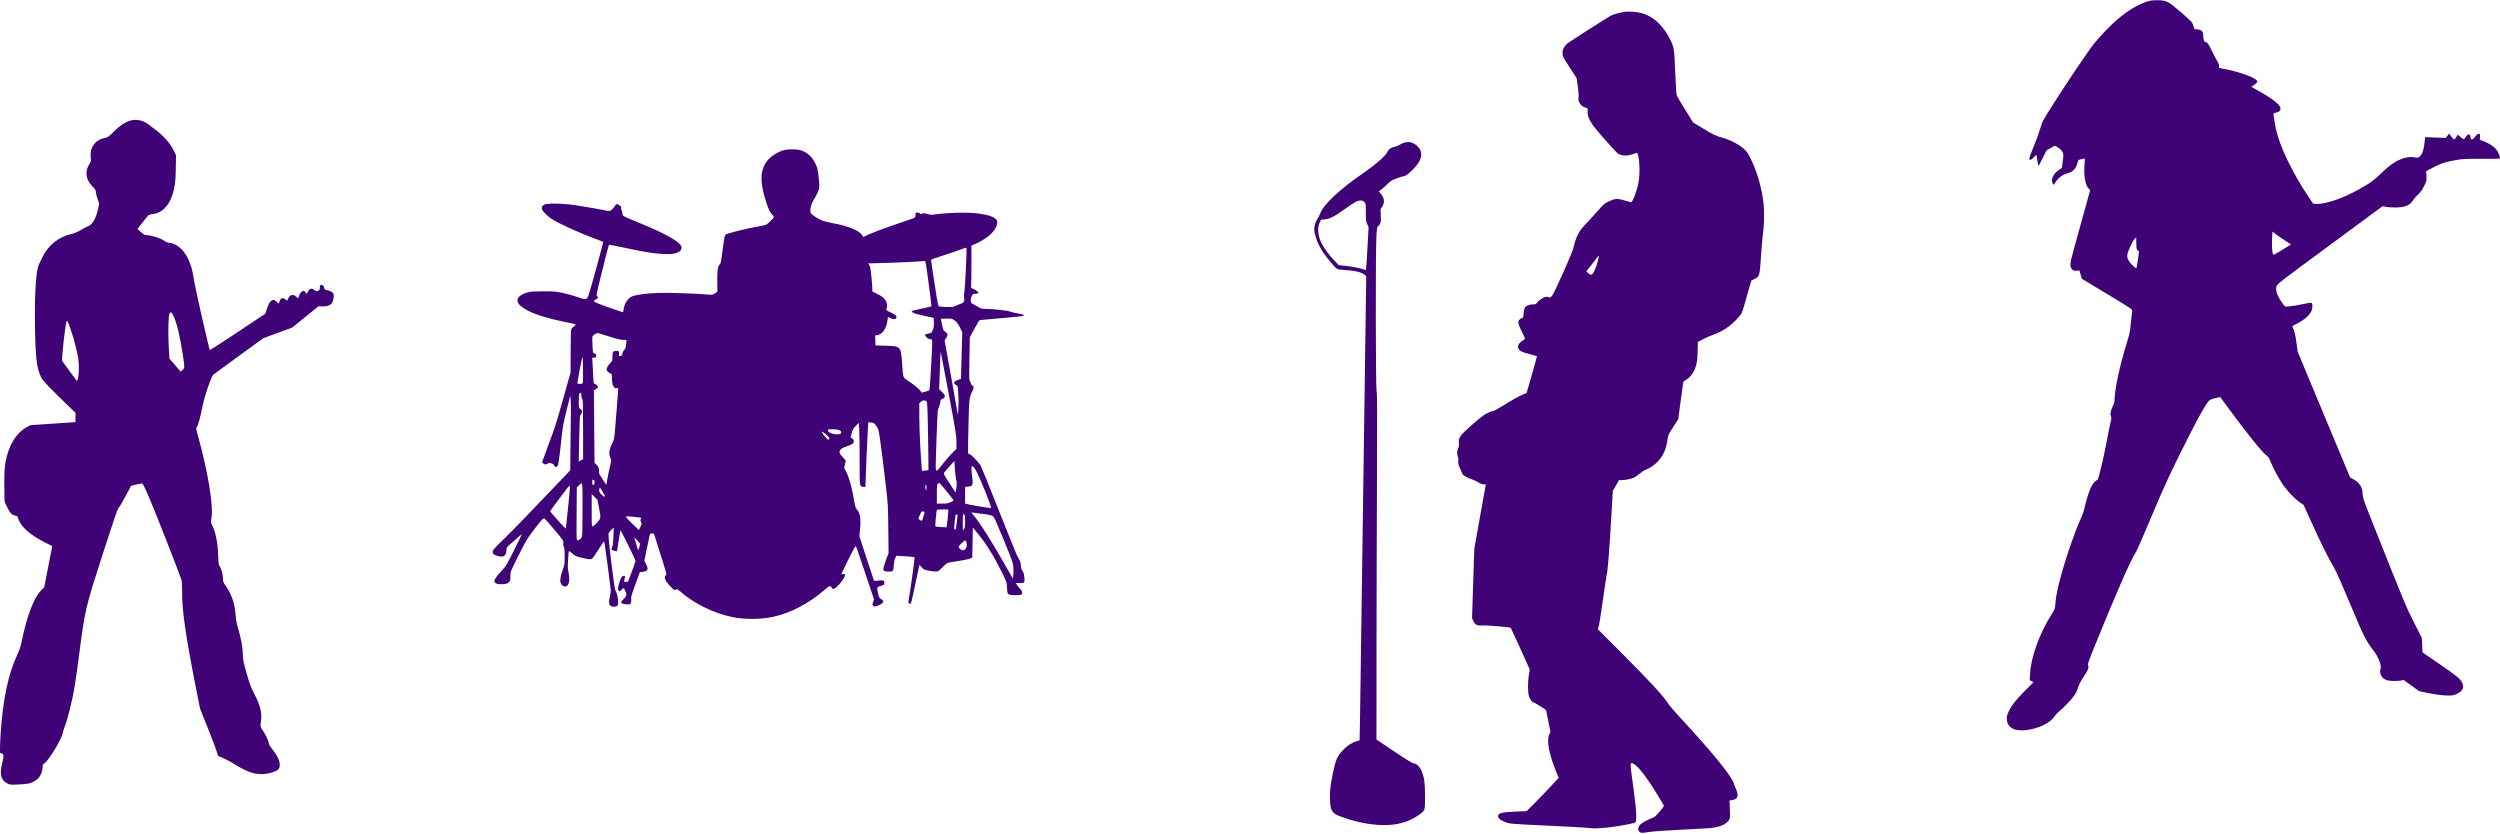
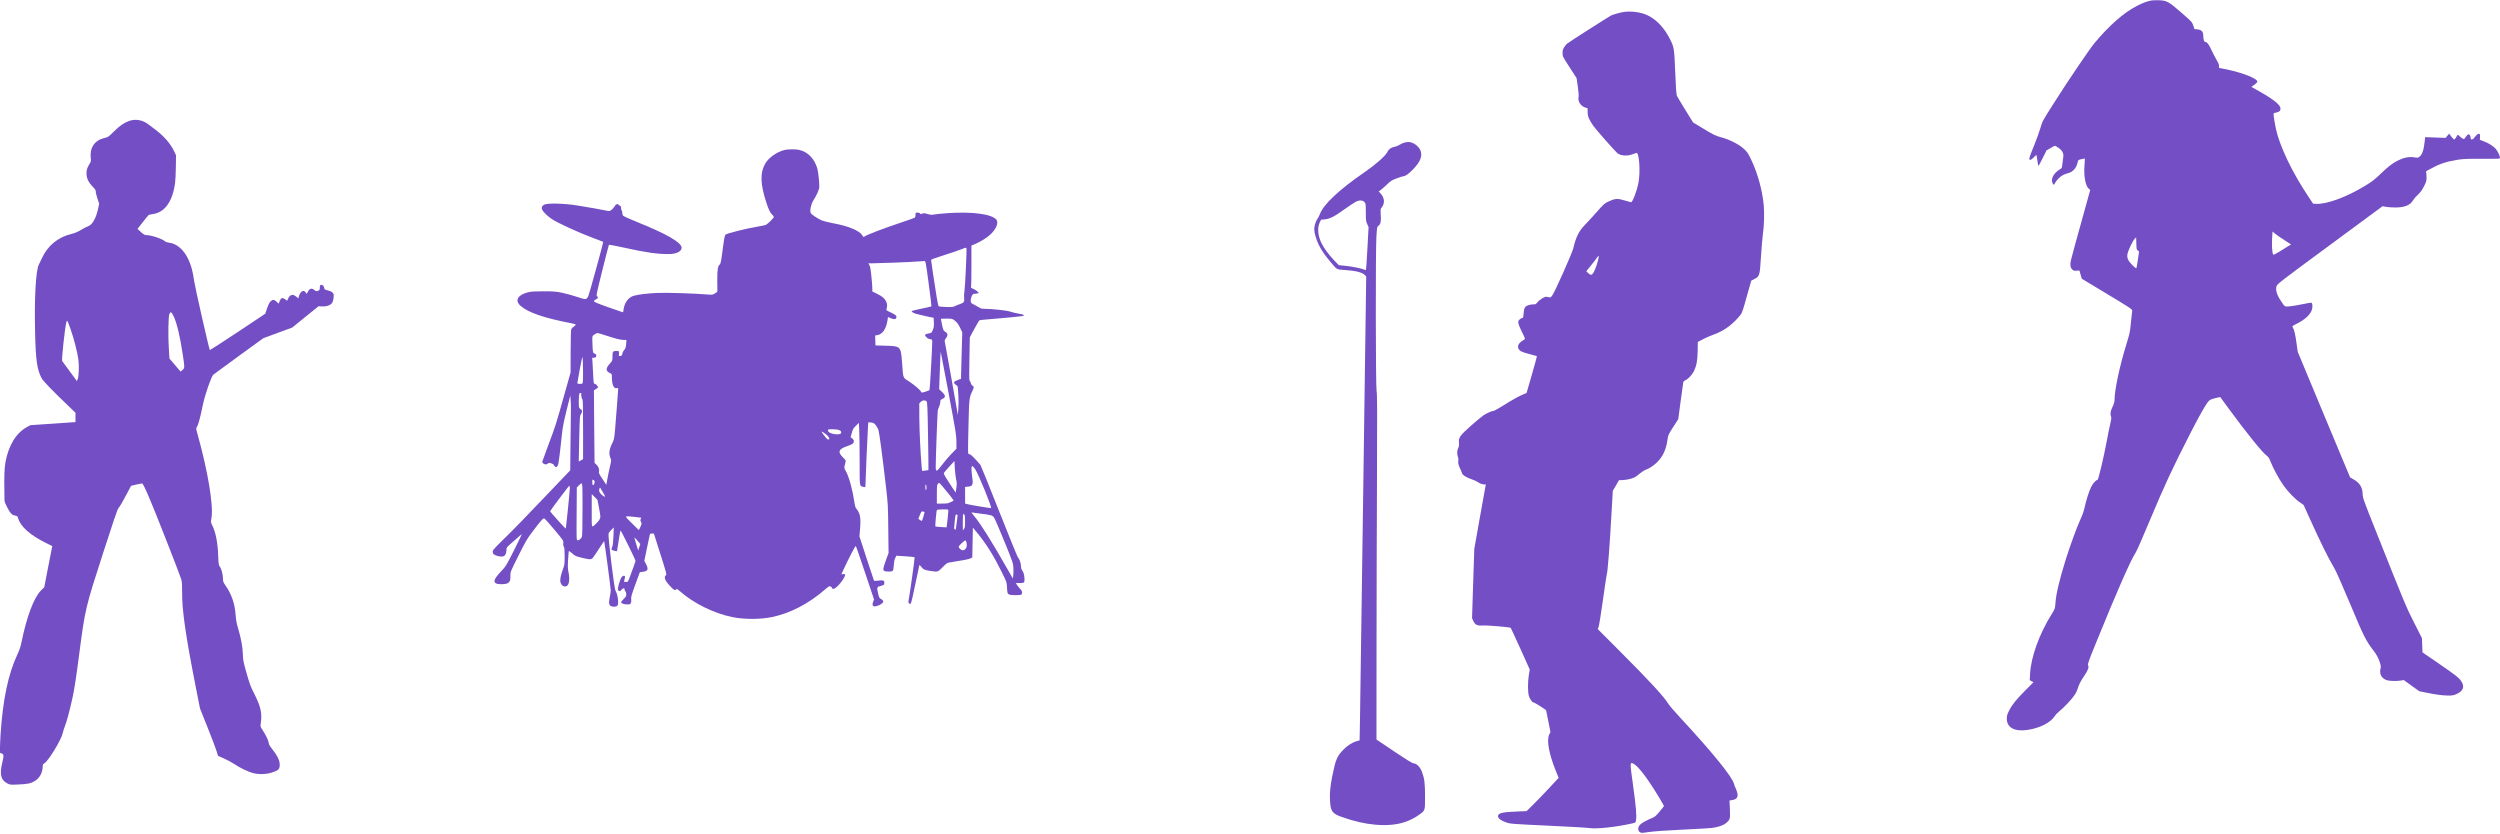
<svg xmlns="http://www.w3.org/2000/svg" version="1.0" width="4339pt" height="1447pt" viewBox="0 0 4339 1447" preserveAspectRatio="xMidYMid meet">
-   <g transform="translate(0,1447) scale(0.1,-0.1)" fill="#3f0377" stroke="none">
+   <g transform="translate(0,1447) scale(0.1,-0.1)" fill="#5427b8d0" stroke="none">
    <path d="M37331 14460 c-81 -17 -145 -42 -251 -97 -222 -114 -473 -336 -730 -643 -89 -108 -458 -653 -709 -1049 -189 -298 -194 -306 -227 -420 -18 -64 -64 -192 -102 -286 -83 -204 -96 -241 -88 -261 6 -15 9 -14 34 1 15 9 39 31 54 48 15 17 30 29 32 26 3 -3 11 -46 17 -97 7 -51 15 -92 18 -92 4 0 36 60 73 134 l67 135 69 40 c37 23 72 41 77 41 6 0 33 -16 62 -36 70 -48 95 -100 82 -169 -5 -27 -12 -80 -15 -116 -5 -60 -8 -67 -37 -84 -122 -72 -177 -187 -123 -260 13 -18 15 -16 34 21 22 44 93 114 138 137 16 8 56 23 89 32 92 27 145 91 169 205 5 22 14 27 62 38 32 6 59 11 60 9 1 -1 -2 -49 -7 -107 -17 -191 16 -371 77 -419 l22 -18 -159 -574 c-88 -316 -167 -604 -175 -642 -19 -80 -13 -129 22 -164 21 -21 33 -24 74 -21 l50 3 21 -72 21 -71 317 -191 c557 -335 563 -339 557 -369 -3 -15 -13 -106 -22 -202 -15 -158 -22 -192 -71 -350 -124 -400 -213 -816 -213 -995 0 -29 -11 -67 -35 -116 -36 -75 -44 -128 -25 -171 8 -17 4 -49 -15 -128 -14 -58 -41 -190 -60 -295 -50 -273 -146 -675 -161 -675 -26 0 -76 -55 -109 -119 -38 -77 -85 -223 -115 -361 -13 -60 -41 -138 -75 -211 -59 -128 -176 -447 -253 -694 -110 -353 -167 -594 -178 -755 -7 -94 -7 -96 -66 -190 -215 -345 -359 -743 -374 -1035 l-6 -110 32 -18 33 -18 -137 -137 c-165 -167 -235 -252 -286 -356 -33 -65 -40 -88 -40 -139 0 -153 131 -227 349 -197 215 29 407 125 481 238 17 27 53 65 79 85 72 55 226 218 269 286 22 32 45 81 52 108 18 65 51 129 116 226 65 96 83 147 65 180 -10 20 5 64 134 381 374 921 611 1458 696 1583 16 23 132 289 258 590 233 558 379 872 689 1478 156 305 263 493 312 549 25 28 45 37 116 55 48 12 88 21 89 19 1 -2 66 -91 145 -198 305 -416 588 -768 660 -818 30 -22 44 -43 69 -107 45 -115 146 -300 221 -407 77 -110 200 -237 289 -299 l63 -44 97 -215 c204 -451 324 -693 437 -885 32 -54 143 -306 279 -630 237 -568 265 -621 417 -821 64 -84 121 -230 107 -276 -24 -87 1 -158 72 -198 35 -19 62 -25 134 -28 50 -2 113 0 142 6 l52 9 135 -97 135 -97 103 -21 c173 -36 298 -53 395 -54 82 0 99 3 156 30 109 51 136 123 78 213 -40 64 -95 107 -403 319 l-273 187 -5 124 -5 124 -132 260 c-139 272 -169 344 -670 1605 -218 546 -225 568 -227 640 -3 116 -55 195 -171 258 l-47 27 -455 1090 -454 1090 -20 145 c-21 153 -41 240 -65 277 -14 22 -12 24 58 59 156 78 247 162 274 251 15 49 10 111 -10 119 -6 2 -76 -9 -156 -26 -79 -17 -180 -34 -223 -37 -89 -7 -77 -15 -156 104 -64 95 -89 183 -70 244 14 42 43 65 927 716 l913 674 60 -11 c32 -6 105 -11 161 -11 163 0 261 40 308 124 13 23 51 68 86 99 47 44 72 79 105 145 40 78 44 93 44 157 0 39 -3 78 -8 86 -5 11 4 21 36 38 197 109 297 144 512 179 91 15 164 18 423 17 312 -1 312 -1 312 20 0 29 -41 114 -74 153 -38 45 -125 100 -206 130 l-69 26 2 51 c2 45 0 51 -19 54 -19 3 -36 -12 -95 -85 -5 -7 -19 -13 -29 -13 -15 0 -20 7 -20 28 0 16 -6 37 -14 48 -19 24 -41 13 -75 -39 -23 -34 -25 -35 -50 -22 -14 7 -37 25 -50 39 -14 14 -28 26 -33 26 -4 0 -17 -18 -28 -40 -11 -22 -27 -40 -35 -40 -8 0 -31 23 -51 51 l-37 50 -30 -37 -31 -37 -177 6 -178 7 -6 -58 c-17 -165 -45 -248 -96 -285 -23 -16 -32 -17 -85 -8 -88 16 -186 -4 -295 -59 -87 -45 -166 -106 -289 -225 -102 -99 -150 -136 -260 -203 -329 -202 -682 -332 -867 -320 l-47 3 -83 125 c-278 415 -494 865 -563 1175 -14 62 -40 223 -40 251 0 17 8 23 38 29 59 10 82 30 82 70 0 71 -137 175 -475 360 l-30 17 30 21 c69 50 81 65 69 84 -39 63 -340 168 -628 218 -35 6 -38 8 -33 34 4 21 -5 47 -40 107 -25 43 -65 122 -90 174 -47 101 -76 140 -103 140 -24 0 -40 42 -40 105 0 75 -28 107 -100 115 l-53 5 -21 63 c-21 61 -24 64 -211 227 -220 191 -246 205 -390 211 -49 2 -110 -1 -134 -6z m2313 -4155 l119 -77 -44 -28 c-258 -160 -258 -160 -268 -142 -16 30 -23 161 -16 279 l7 114 42 -35 c23 -19 95 -69 160 -111z m-2541 -182 l23 -17 -21 -142 c-11 -78 -23 -145 -26 -149 -12 -11 -117 95 -139 141 -17 34 -21 57 -18 92 6 57 87 234 126 275 l27 28 3 -105 c2 -96 5 -107 25 -123z" />
    <path d="M28185 14263 c-58 -8 -188 -44 -225 -63 -45 -23 -736 -465 -764 -489 -10 -9 -32 -36 -48 -60 -22 -36 -28 -56 -28 -100 0 -63 -3 -56 144 -283 l99 -153 22 -151 c12 -91 18 -163 13 -180 -18 -68 35 -153 109 -178 l48 -16 0 -67 c1 -74 21 -124 97 -235 39 -58 385 -450 422 -479 56 -43 167 -51 256 -18 30 11 62 22 71 25 49 16 73 -329 36 -518 -29 -148 -101 -338 -129 -338 -6 0 -56 14 -112 31 -122 38 -165 35 -276 -17 -72 -33 -85 -45 -201 -177 -68 -77 -162 -179 -208 -226 -109 -113 -160 -215 -205 -411 -20 -83 -324 -767 -365 -818 -30 -39 -31 -39 -71 -28 -37 9 -46 8 -96 -18 -30 -16 -71 -48 -89 -71 -29 -35 -39 -41 -64 -37 -16 2 -54 -3 -85 -12 -69 -20 -85 -47 -93 -152 -5 -64 -8 -74 -25 -74 -10 0 -30 -12 -45 -26 -22 -22 -24 -31 -19 -67 4 -23 32 -93 64 -155 48 -94 55 -114 42 -122 -90 -52 -126 -101 -109 -150 18 -50 49 -67 188 -104 73 -19 135 -36 136 -38 2 -2 -38 -146 -88 -321 l-92 -318 -56 -23 c-77 -31 -188 -93 -355 -198 -78 -48 -149 -88 -157 -88 -31 0 -122 -40 -179 -78 -32 -21 -132 -105 -224 -186 -189 -169 -210 -199 -202 -293 4 -41 0 -65 -14 -91 -21 -43 -23 -102 -3 -156 8 -22 10 -47 6 -59 -10 -27 3 -86 33 -145 13 -26 26 -59 30 -74 8 -33 78 -77 176 -109 36 -12 79 -32 95 -44 37 -28 100 -49 126 -42 15 4 18 1 14 -16 -3 -12 -48 -265 -101 -562 l-96 -540 -20 -602 -19 -602 20 -45 c30 -68 69 -89 156 -82 77 6 483 -28 495 -41 4 -4 80 -169 169 -365 l161 -358 -15 -92 c-20 -122 -20 -299 0 -366 15 -50 57 -112 77 -112 19 0 218 -125 223 -140 2 -8 20 -96 39 -195 l36 -180 -20 -40 c-52 -101 -7 -341 122 -658 l40 -97 -165 -178 c-91 -97 -216 -227 -278 -288 l-114 -112 -160 -6 c-268 -11 -335 -28 -335 -82 0 -38 48 -75 137 -106 77 -27 83 -28 723 -58 355 -16 683 -35 729 -42 129 -18 447 16 727 78 71 15 72 16 78 52 14 85 2 228 -48 592 -59 425 -59 428 4 395 86 -44 245 -254 444 -584 47 -79 86 -146 86 -150 0 -4 -34 -47 -75 -96 -62 -74 -85 -94 -128 -111 -73 -29 -156 -73 -193 -101 -59 -45 -69 -116 -20 -148 21 -14 36 -13 158 5 86 12 292 27 564 40 236 11 467 24 514 29 113 12 210 45 260 88 68 58 71 72 64 242 l-7 148 48 7 c69 11 99 44 92 102 -2 24 -16 67 -30 96 -14 29 -28 67 -32 83 -26 118 -379 553 -934 1150 -97 105 -189 212 -205 238 -68 118 -322 394 -843 915 l-382 383 14 37 c8 20 42 230 75 465 33 236 62 433 65 437 16 26 52 481 85 1083 l22 379 54 92 53 92 65 2 c71 3 160 23 209 49 18 9 57 37 87 64 30 26 78 56 106 67 112 42 230 145 292 255 41 71 69 162 83 264 11 83 14 89 99 222 l88 136 41 310 c23 171 44 320 46 331 3 12 18 27 35 34 46 19 115 91 145 150 50 98 67 190 70 360 l2 155 89 47 c49 26 130 61 179 78 188 66 352 187 482 357 18 23 47 112 99 305 41 150 77 274 79 277 3 2 28 16 57 30 87 43 91 57 112 392 10 156 24 327 32 379 22 142 28 377 15 515 -26 263 -107 554 -219 787 -53 110 -68 132 -127 186 -83 76 -247 160 -385 197 -112 31 -132 40 -338 165 l-157 95 -133 215 c-73 118 -140 229 -147 246 -11 23 -19 137 -30 415 -18 422 -18 425 -93 574 -101 202 -252 356 -415 422 -108 44 -259 62 -382 46z m-456 -4335 c-25 -93 -62 -183 -86 -210 -23 -26 -43 -22 -79 13 l-32 31 84 104 c46 57 94 119 106 139 32 48 34 23 7 -77z" />
    <path d="M2244 12372 c-89 -31 -166 -84 -268 -185 -95 -95 -100 -98 -167 -113 -166 -38 -254 -169 -234 -346 6 -53 5 -62 -23 -106 -41 -65 -55 -115 -50 -181 5 -75 40 -143 108 -213 42 -43 54 -63 52 -82 -2 -13 11 -66 28 -117 l31 -93 -16 -79 c-36 -175 -103 -292 -183 -317 -20 -7 -74 -34 -119 -62 -58 -35 -107 -55 -165 -69 -230 -55 -410 -202 -510 -419 -22 -47 -46 -96 -53 -110 -55 -108 -81 -594 -65 -1215 11 -451 34 -604 109 -753 28 -55 170 -203 504 -522 l87 -84 0 -81 0 -81 -391 -27 -390 -26 -58 -31 c-190 -102 -322 -317 -377 -615 -17 -92 -23 -256 -18 -490 1 -33 1 -90 1 -126 -1 -59 3 -76 41 -150 57 -114 88 -148 142 -157 40 -7 44 -10 55 -49 42 -143 208 -290 481 -426 l111 -55 -70 -357 -69 -357 -58 -58 c-123 -123 -248 -457 -339 -906 -14 -68 -36 -133 -70 -205 -158 -335 -252 -782 -291 -1384 -5 -82 -10 -188 -10 -235 l0 -86 30 -11 c37 -14 39 -42 9 -163 -48 -193 -24 -297 81 -353 55 -29 55 -29 191 -23 167 7 222 18 290 59 86 51 136 141 140 249 2 37 6 48 25 57 66 30 301 414 324 531 6 30 22 82 36 115 32 81 75 239 129 479 34 154 62 329 120 775 103 786 107 802 417 1761 167 520 247 753 263 770 25 28 74 111 160 275 31 61 59 111 60 113 4 4 175 42 190 42 24 0 146 -284 401 -935 147 -374 274 -705 282 -735 10 -39 14 -104 13 -225 -3 -303 62 -753 235 -1630 l75 -380 134 -336 c74 -185 144 -370 156 -412 l23 -76 105 -46 c58 -26 138 -69 178 -96 90 -62 238 -134 323 -156 104 -27 228 -24 331 10 112 36 134 58 134 136 0 71 -40 155 -127 265 -43 54 -62 86 -64 111 -3 40 -48 134 -106 223 -40 61 -41 64 -32 120 26 174 0 289 -118 522 -59 114 -78 168 -129 348 -55 193 -61 224 -64 325 -4 129 -29 269 -81 447 -28 94 -39 154 -45 240 -13 191 -70 358 -174 506 -39 57 -45 72 -45 117 0 73 -26 175 -54 212 -21 27 -23 43 -29 190 -8 230 -44 410 -104 529 -24 48 -25 52 -13 123 38 217 -62 816 -244 1467 -25 89 -25 90 -6 121 23 37 57 164 100 375 36 176 146 494 183 528 12 10 212 157 445 326 l423 307 250 92 251 92 228 185 229 185 65 -3 c75 -4 144 21 171 62 20 30 34 125 24 154 -11 29 -46 50 -107 64 -46 11 -51 15 -57 46 -4 22 -14 37 -31 44 -31 15 -44 0 -44 -52 0 -31 -4 -37 -31 -47 -29 -11 -35 -10 -61 12 -50 42 -85 31 -120 -38 l-15 -29 -16 26 c-35 53 -93 21 -119 -65 l-11 -38 -34 29 c-59 53 -113 38 -145 -38 l-13 -32 -37 26 c-48 34 -72 26 -94 -32 l-17 -45 -31 29 c-47 45 -69 48 -106 15 -23 -21 -40 -54 -64 -123 l-32 -95 -478 -318 c-263 -175 -481 -315 -484 -313 -12 13 -254 1075 -272 1197 -26 179 -52 275 -104 384 -76 161 -200 268 -329 282 -29 3 -61 14 -72 24 -52 46 -242 109 -332 109 -20 0 -46 16 -88 53 l-59 54 87 111 c48 61 94 118 102 125 8 8 40 18 72 21 210 25 349 217 392 543 6 43 12 168 13 278 l3 200 -37 78 c-61 127 -178 260 -323 368 -33 24 -83 63 -112 85 -99 80 -226 105 -339 66z m771 -3394 c56 -118 111 -351 159 -675 33 -217 33 -221 -8 -255 l-32 -27 -96 113 -97 113 -11 180 c-14 213 -9 543 9 591 7 17 19 32 27 32 9 0 30 -32 49 -72z m-1788 -227 c55 -156 117 -396 133 -518 15 -109 9 -294 -11 -342 l-15 -34 -124 169 c-68 93 -127 174 -131 179 -13 18 47 572 72 670 14 49 16 45 76 -124z" />
    <path d="M24378 11996 c-26 -7 -64 -24 -85 -38 -21 -14 -56 -29 -78 -33 -68 -12 -113 -43 -140 -100 -31 -62 -209 -219 -385 -339 -440 -301 -723 -565 -781 -731 -8 -22 -28 -61 -46 -87 -31 -48 -53 -121 -53 -182 0 -57 38 -185 80 -268 47 -94 107 -181 201 -293 114 -136 107 -132 234 -140 200 -12 319 -41 364 -89 l23 -25 -51 -3668 c-28 -2017 -54 -3829 -57 -4026 l-7 -357 -41 -11 c-82 -22 -174 -79 -243 -153 -108 -113 -132 -171 -188 -446 -36 -179 -48 -300 -42 -423 10 -200 35 -235 207 -297 403 -146 799 -180 1075 -93 101 32 192 78 272 137 99 72 96 64 96 314 0 231 -10 310 -54 427 -29 78 -93 145 -138 145 -25 0 -100 46 -342 207 l-309 208 1 1550 c1 852 4 2198 8 2990 5 1152 4 1454 -7 1510 -16 90 -19 2419 -3 2678 10 161 11 169 35 188 39 30 49 76 40 189 -5 83 -4 104 8 118 68 77 63 177 -14 258 l-29 31 38 28 c21 16 70 59 108 96 61 59 82 72 165 103 52 20 103 36 113 36 37 0 95 41 174 123 118 123 158 215 133 306 -20 77 -111 153 -195 165 -22 3 -61 -1 -87 -8z m-698 -1032 c24 -24 24 -31 25 -177 0 -139 2 -157 24 -205 l24 -54 -20 -369 c-11 -203 -22 -371 -25 -374 -3 -3 -21 1 -40 9 -50 21 -216 53 -333 64 l-100 10 -83 87 c-90 95 -168 200 -212 286 -66 130 -80 268 -37 363 l25 53 59 5 c92 9 165 45 338 169 88 62 180 124 204 136 61 32 120 31 151 -3z" />
    <path d="M13608 11865 c-131 -36 -266 -132 -324 -230 -95 -162 -90 -356 18 -685 38 -119 70 -182 103 -208 14 -11 25 -29 25 -39 0 -16 -96 -112 -137 -136 -7 -4 -76 -19 -155 -32 -200 -35 -514 -113 -541 -135 -20 -16 -25 -43 -54 -260 -27 -206 -34 -245 -52 -261 -33 -31 -42 -88 -42 -268 1 -93 1 -173 2 -178 4 -23 -5 -34 -44 -57 -42 -25 -46 -25 -149 -16 -206 18 -675 32 -844 26 -176 -7 -332 -26 -419 -51 -88 -25 -158 -122 -172 -235 -3 -28 -9 -50 -12 -50 -3 0 -117 39 -253 87 -199 71 -248 92 -248 106 0 11 11 22 29 28 37 13 48 39 24 57 -17 12 -11 38 91 450 60 240 111 440 115 444 3 3 125 -20 271 -52 363 -81 564 -110 762 -110 135 0 228 45 228 110 0 91 -261 241 -783 451 -120 48 -225 96 -233 106 -7 10 -14 32 -14 50 0 17 -4 35 -10 38 -5 3 -10 22 -10 41 0 24 -5 37 -17 41 -10 4 -23 13 -29 21 -16 22 -48 6 -70 -33 -10 -19 -34 -46 -52 -59 -28 -20 -39 -22 -70 -15 -65 15 -362 68 -537 95 -218 35 -509 41 -562 11 -39 -21 -50 -55 -30 -93 19 -36 97 -111 157 -151 115 -77 478 -243 765 -349 72 -26 132 -49 134 -51 7 -5 -241 -908 -260 -945 -31 -62 -41 -62 -186 -13 -71 24 -188 57 -259 72 -116 24 -150 27 -329 27 -158 0 -215 -3 -270 -17 -181 -46 -235 -143 -130 -235 134 -118 406 -211 893 -305 35 -7 64 -16 64 -22 1 -5 -14 -20 -33 -33 -19 -13 -38 -33 -44 -45 -6 -13 -10 -167 -11 -387 l-1 -365 -117 -415 c-139 -495 -140 -500 -272 -852 -57 -152 -104 -281 -104 -286 0 -16 36 -42 60 -42 13 0 31 7 40 15 15 14 23 14 59 3 22 -7 41 -18 41 -24 0 -6 9 -19 20 -29 25 -23 46 -8 60 44 9 36 37 258 65 531 11 107 32 211 79 400 l64 255 6 -75 c4 -41 6 -113 5 -160 -1 -47 -4 -305 -7 -574 l-5 -489 -311 -326 c-531 -557 -642 -670 -843 -868 -183 -180 -194 -193 -191 -225 2 -27 10 -36 41 -52 44 -21 106 -31 141 -22 33 8 56 53 56 110 0 45 0 45 123 152 67 59 130 115 140 123 10 8 -47 -113 -126 -269 -138 -274 -147 -288 -224 -370 -127 -134 -150 -190 -88 -218 37 -17 151 -15 190 3 43 21 56 52 54 133 -1 67 -1 68 139 347 124 249 151 295 242 415 164 216 188 242 211 230 10 -6 89 -95 175 -198 155 -186 156 -187 150 -228 -3 -28 -1 -47 9 -60 11 -14 14 -54 15 -166 0 -138 -2 -151 -29 -226 -43 -116 -56 -191 -41 -236 14 -44 48 -69 87 -64 59 7 79 112 48 256 -11 55 -12 98 -5 212 5 78 11 144 13 147 3 2 26 -14 51 -36 61 -53 62 -54 189 -85 70 -18 118 -25 138 -21 33 7 33 8 156 198 42 65 77 116 79 115 6 -6 114 -817 114 -855 0 -21 -7 -70 -15 -108 -20 -96 -19 -131 5 -155 25 -25 101 -28 124 -4 30 29 9 199 -31 261 -23 35 -134 953 -121 994 5 14 27 43 50 65 l41 39 -6 -153 c-5 -112 -11 -162 -23 -188 -11 -24 -14 -38 -7 -45 11 -11 85 -31 91 -24 2 2 15 81 29 177 14 95 29 176 33 181 6 7 261 -508 260 -529 0 -10 -29 -91 -106 -297 -25 -65 -27 -67 -61 -67 -32 0 -35 2 -29 25 3 14 9 36 12 50 9 35 -20 44 -51 15 -33 -31 -84 -213 -65 -235 18 -21 33 -19 58 10 26 30 52 33 52 6 0 -11 7 -26 15 -35 8 -8 15 -31 15 -51 0 -30 -8 -44 -45 -81 -25 -24 -45 -48 -45 -53 0 -23 46 -41 102 -41 55 0 59 2 69 28 6 15 8 45 4 66 -5 33 7 74 72 252 l78 213 53 7 c89 11 102 44 53 136 l-28 55 37 179 c21 98 43 205 50 237 11 56 12 57 45 57 l34 0 51 -162 c28 -90 79 -250 113 -356 40 -127 58 -196 51 -200 -49 -31 -28 -94 66 -194 43 -48 69 -68 86 -68 15 0 24 6 24 16 0 10 21 -3 59 -36 240 -212 590 -385 911 -450 204 -42 487 -42 687 0 318 66 640 233 920 477 68 59 77 64 99 54 13 -6 24 -17 24 -26 0 -10 9 -15 26 -15 54 0 222 213 199 250 -4 7 -19 10 -35 6 l-28 -5 42 92 c82 176 196 397 205 397 11 0 3 22 177 -495 l144 -430 -15 -38 c-28 -71 0 -98 74 -72 58 20 101 53 101 76 0 12 -14 28 -35 40 -37 22 -37 21 -60 123 -19 83 -14 91 61 110 44 11 49 15 52 42 5 49 -16 59 -101 47 -40 -5 -75 -6 -78 -1 -3 4 -61 179 -129 389 l-124 381 12 136 c16 184 -1 271 -68 347 -11 12 -23 51 -30 100 -33 227 -94 449 -150 548 -28 51 -30 58 -20 98 6 24 14 54 17 67 4 18 -6 34 -51 78 -91 90 -71 141 76 190 44 14 89 35 99 45 28 28 24 65 -10 89 l-28 22 17 61 c21 79 29 93 83 145 l44 43 6 -137 c4 -75 7 -318 7 -539 0 -444 -4 -420 65 -435 32 -7 35 -6 35 14 -1 52 41 1007 46 1055 l6 53 46 -5 c38 -4 53 -12 79 -42 17 -20 39 -58 48 -83 16 -48 66 -423 131 -982 35 -303 37 -332 41 -738 l5 -422 -41 -109 c-22 -59 -43 -126 -47 -149 -8 -51 9 -62 95 -62 73 0 76 4 84 116 3 52 12 95 25 120 l20 39 155 -10 c86 -5 158 -13 161 -16 6 -6 -86 -663 -103 -740 -11 -47 -2 -69 28 -69 14 0 28 56 84 328 38 180 70 333 73 341 3 9 14 0 33 -26 33 -46 60 -58 158 -72 131 -20 131 -20 212 64 52 53 82 76 104 80 266 42 346 58 376 72 l36 18 5 259 5 259 78 -94 c151 -182 287 -400 424 -679 83 -169 87 -178 90 -255 5 -109 9 -120 38 -133 35 -16 197 -16 213 0 20 20 14 63 -14 89 -14 13 -39 43 -56 67 l-29 42 63 0 c84 0 92 6 89 72 -2 68 -16 119 -41 151 -14 17 -20 41 -20 74 0 47 -27 122 -55 153 -8 9 -154 368 -325 799 -170 432 -316 792 -323 800 -91 110 -165 183 -189 188 -33 7 -31 -48 -18 538 9 417 14 454 66 557 29 58 30 85 4 93 -12 4 -24 21 -30 45 -6 22 -16 42 -22 46 -7 5 -9 111 -3 377 l7 371 31 60 c17 34 47 88 66 121 20 33 43 74 52 90 14 29 17 30 114 38 223 17 643 57 659 63 27 10 18 23 -21 30 -93 16 -171 34 -213 49 -48 17 -309 45 -423 45 -51 0 -76 5 -95 19 -15 10 -55 32 -89 50 -58 29 -62 33 -65 68 -2 23 5 55 16 81 17 35 25 42 50 43 17 1 42 4 55 8 24 6 24 6 -12 38 -19 17 -52 36 -72 43 -25 8 -35 16 -31 27 3 8 6 173 6 367 l0 353 77 34 c97 42 210 115 267 173 91 91 129 196 89 244 -83 98 -419 142 -853 112 -80 -6 -176 -15 -214 -21 -59 -10 -77 -9 -128 7 -49 15 -65 16 -91 6 -26 -10 -33 -9 -40 3 -5 9 -22 15 -42 15 -34 0 -35 -1 -35 -39 0 -21 -6 -43 -12 -48 -7 -6 -92 -36 -188 -68 -336 -111 -682 -243 -696 -267 -4 -5 -17 7 -29 28 -49 82 -243 162 -505 209 -80 15 -170 38 -200 51 -81 37 -181 104 -190 130 -17 43 7 154 46 214 60 95 104 193 104 235 1 83 -19 268 -35 322 -50 170 -165 288 -316 322 -60 14 -204 12 -261 -4z m3165 -1702 c9 -15 -22 -683 -34 -743 -6 -34 -9 -83 -6 -111 9 -74 -2 -94 -65 -114 -29 -10 -70 -26 -92 -37 -33 -17 -55 -19 -157 -16 -65 2 -123 8 -128 13 -6 6 -22 82 -36 170 -34 208 -95 616 -95 631 0 7 28 21 63 32 254 82 476 157 497 168 28 15 47 17 53 7z m-655 -614 c29 -215 51 -394 48 -396 -3 -3 -78 -21 -167 -39 -89 -19 -166 -37 -171 -40 -17 -11 15 -34 71 -51 31 -9 112 -28 181 -43 l125 -26 3 -82 c2 -66 -1 -91 -19 -131 -20 -47 -24 -51 -65 -57 -24 -3 -50 -12 -60 -18 -14 -11 -13 -15 11 -44 19 -22 39 -34 66 -38 37 -6 39 -8 39 -45 0 -105 -41 -834 -48 -840 -4 -3 -36 -16 -72 -28 -48 -16 -66 -18 -69 -9 -11 32 -105 115 -202 180 -126 82 -111 44 -133 340 -22 279 -23 280 -286 288 l-175 5 -3 86 -3 86 40 7 c84 13 150 106 172 242 l11 72 45 -20 c60 -26 97 -21 101 14 3 22 -4 32 -35 52 -21 13 -62 34 -91 46 -38 17 -51 27 -48 39 15 50 16 72 6 110 -17 64 -71 116 -167 162 l-83 40 0 57 c0 62 -25 313 -36 359 -3 15 -13 38 -20 51 l-14 22 72 0 c40 0 204 5 363 11 243 9 360 15 540 28 20 1 23 -18 73 -390z m456 -646 c37 -28 57 -56 88 -119 l39 -82 -10 -351 c-6 -194 -11 -376 -11 -404 l0 -52 -57 -20 c-72 -25 -83 -53 -32 -84 26 -16 32 -27 34 -58 1 -21 5 -85 9 -143 4 -58 4 -154 -1 -215 l-8 -110 -108 615 c-60 338 -112 630 -117 649 -8 28 -5 39 14 65 46 61 40 91 -27 131 -11 7 -24 43 -37 109 -11 54 -20 100 -20 102 0 2 44 4 98 4 99 0 99 0 146 -37z m-6048 -259 c166 -54 244 -74 303 -74 l44 0 -6 -71 c-4 -51 -12 -78 -25 -93 -26 -28 -42 -60 -42 -84 0 -20 -18 -32 -47 -32 -12 0 -14 8 -11 33 8 47 1 57 -38 57 -65 0 -74 -11 -74 -96 0 -72 -1 -76 -39 -117 -83 -91 -83 -139 2 -175 25 -11 27 -16 27 -71 0 -128 32 -199 85 -189 14 3 25 3 25 1 0 -20 -43 -585 -55 -718 -14 -159 -17 -174 -50 -240 -55 -111 -63 -187 -25 -267 11 -22 9 -40 -9 -115 -12 -48 -32 -144 -45 -213 l-23 -125 -67 102 c-50 74 -66 107 -61 122 12 38 -6 93 -42 126 l-34 31 -6 630 -5 629 36 23 c20 12 36 26 36 31 0 18 -42 61 -60 61 -16 0 -18 14 -24 138 -3 75 -9 176 -12 224 l-6 87 33 3 c29 3 34 7 37 31 3 23 -2 30 -26 39 -28 11 -30 14 -36 92 -3 45 -6 111 -6 148 0 66 0 68 37 93 21 14 45 25 55 25 9 0 78 -21 154 -46z m5939 -1004 c125 -668 135 -731 135 -840 l0 -119 -82 -83 c-46 -46 -119 -132 -163 -190 -99 -132 -115 -137 -115 -35 1 149 30 943 36 972 3 17 15 48 25 71 10 22 19 57 19 77 0 33 4 39 38 54 57 28 56 59 -8 120 l-50 48 12 327 c6 180 13 326 15 324 2 -2 64 -329 138 -726z m-6346 393 c1 -193 -1 -213 -16 -221 -19 -10 -83 -4 -83 7 0 3 19 111 42 240 28 155 45 226 49 210 4 -13 7 -119 8 -236z m-30 -390 c-5 -32 4 -84 16 -97 13 -13 15 -85 15 -529 l0 -515 -36 -21 c-20 -12 -38 -21 -39 -19 -1 2 2 180 8 397 9 386 10 394 32 427 26 39 23 66 -10 84 -16 9 -24 24 -28 54 -5 42 0 191 8 214 5 13 36 17 34 5z m5993 -140 c13 -15 17 -104 25 -603 6 -322 9 -587 7 -589 -2 -2 -28 -6 -58 -9 l-53 -4 -7 73 c-21 247 -38 600 -40 831 l-1 266 24 26 c29 31 80 35 103 9z m-1518 -498 c27 -12 36 -21 36 -39 0 -31 -37 -40 -114 -31 -65 8 -116 37 -116 65 0 18 6 20 79 20 47 0 93 -6 115 -15z m-243 -61 c53 -38 87 -88 68 -99 -5 -4 -16 -5 -23 -2 -19 7 -118 137 -105 137 6 0 33 -16 60 -36z m2274 -798 c13 -49 13 -73 4 -143 l-12 -83 -63 94 c-92 137 -144 224 -144 240 0 8 42 59 93 114 l92 101 7 -132 c5 -72 15 -158 23 -191z m333 176 c62 -97 292 -662 272 -670 -9 -4 -367 55 -412 68 l-38 11 0 143 0 144 56 7 c51 6 57 10 69 38 10 26 10 49 -1 122 -7 50 -13 114 -13 143 -1 71 19 69 67 -6z m-6608 -210 c0 -33 -12 -62 -26 -62 -10 0 -14 14 -14 50 0 48 1 50 20 40 11 -6 20 -18 20 -28z m6051 -99 c105 -126 145 -176 163 -205 l18 -27 -51 -25 c-44 -23 -63 -26 -146 -26 l-95 0 0 162 c0 136 3 164 17 180 9 10 19 18 23 18 4 0 36 -35 71 -77z m-6261 -382 c0 -280 -4 -460 -10 -476 -13 -35 -50 -65 -75 -62 -20 2 -20 8 -17 458 l3 457 32 35 c18 20 40 36 50 36 16 1 17 -27 17 -448z m5970 378 c0 -31 -4 -48 -10 -44 -5 3 -10 26 -10 51 0 24 5 44 10 44 6 0 10 -23 10 -51z m-6190 -11 c0 -51 -66 -697 -71 -703 -5 -4 -270 290 -271 301 -1 10 325 444 334 444 5 0 8 -19 8 -42z m569 -63 c23 -38 41 -73 41 -77 0 -17 -22 -6 -60 28 -40 36 -50 67 -34 109 8 20 4 24 53 -60z m-64 -270 c14 -71 25 -143 25 -158 0 -39 -21 -75 -72 -123 -86 -80 -78 -103 -78 222 l0 289 50 -50 49 -50 26 -130z m6065 -55 c0 -25 -19 -216 -26 -259 l-5 -34 -96 6 c-52 3 -97 7 -99 10 -3 2 1 68 8 145 9 113 15 142 27 145 9 3 55 5 104 6 80 1 87 -1 87 -19z m-415 -38 c-3 -8 -13 -44 -21 -79 -9 -34 -22 -63 -28 -63 -6 0 -21 8 -34 18 l-23 18 26 65 c25 63 27 65 56 61 22 -3 29 -9 24 -20z m975 -17 c176 -20 204 -28 233 -68 13 -18 93 -203 178 -412 153 -377 154 -381 158 -468 1 -49 0 -109 -4 -133 l-6 -45 -96 168 c-267 469 -465 786 -569 908 -56 67 -62 77 -41 70 6 -2 73 -11 147 -20z m-282 -17 c8 -8 12 -49 12 -119 0 -92 -3 -110 -20 -130 l-19 -24 -1 143 c0 78 4 142 8 142 4 0 13 -5 20 -12z m-118 -15 c0 -10 -7 -65 -15 -123 -8 -58 -15 -108 -15 -112 -1 -20 -30 -6 -30 15 1 46 20 219 25 228 10 16 35 10 35 -8z m-5611 -24 c64 -6 117 -13 119 -14 2 -2 -1 -13 -8 -24 -8 -17 -7 -27 5 -49 15 -26 15 -30 -9 -84 -14 -32 -27 -58 -29 -58 -1 0 -56 54 -122 120 -136 136 -140 127 44 109z m57 -415 l47 -55 -18 -57 -18 -57 -28 88 c-33 106 -41 137 -35 137 2 0 26 -25 52 -56z m5714 -70 c0 -52 -30 -94 -68 -94 -30 0 -72 35 -72 61 0 10 26 40 57 68 57 49 58 50 70 28 7 -12 12 -41 13 -63z" />
  </g>
</svg>
